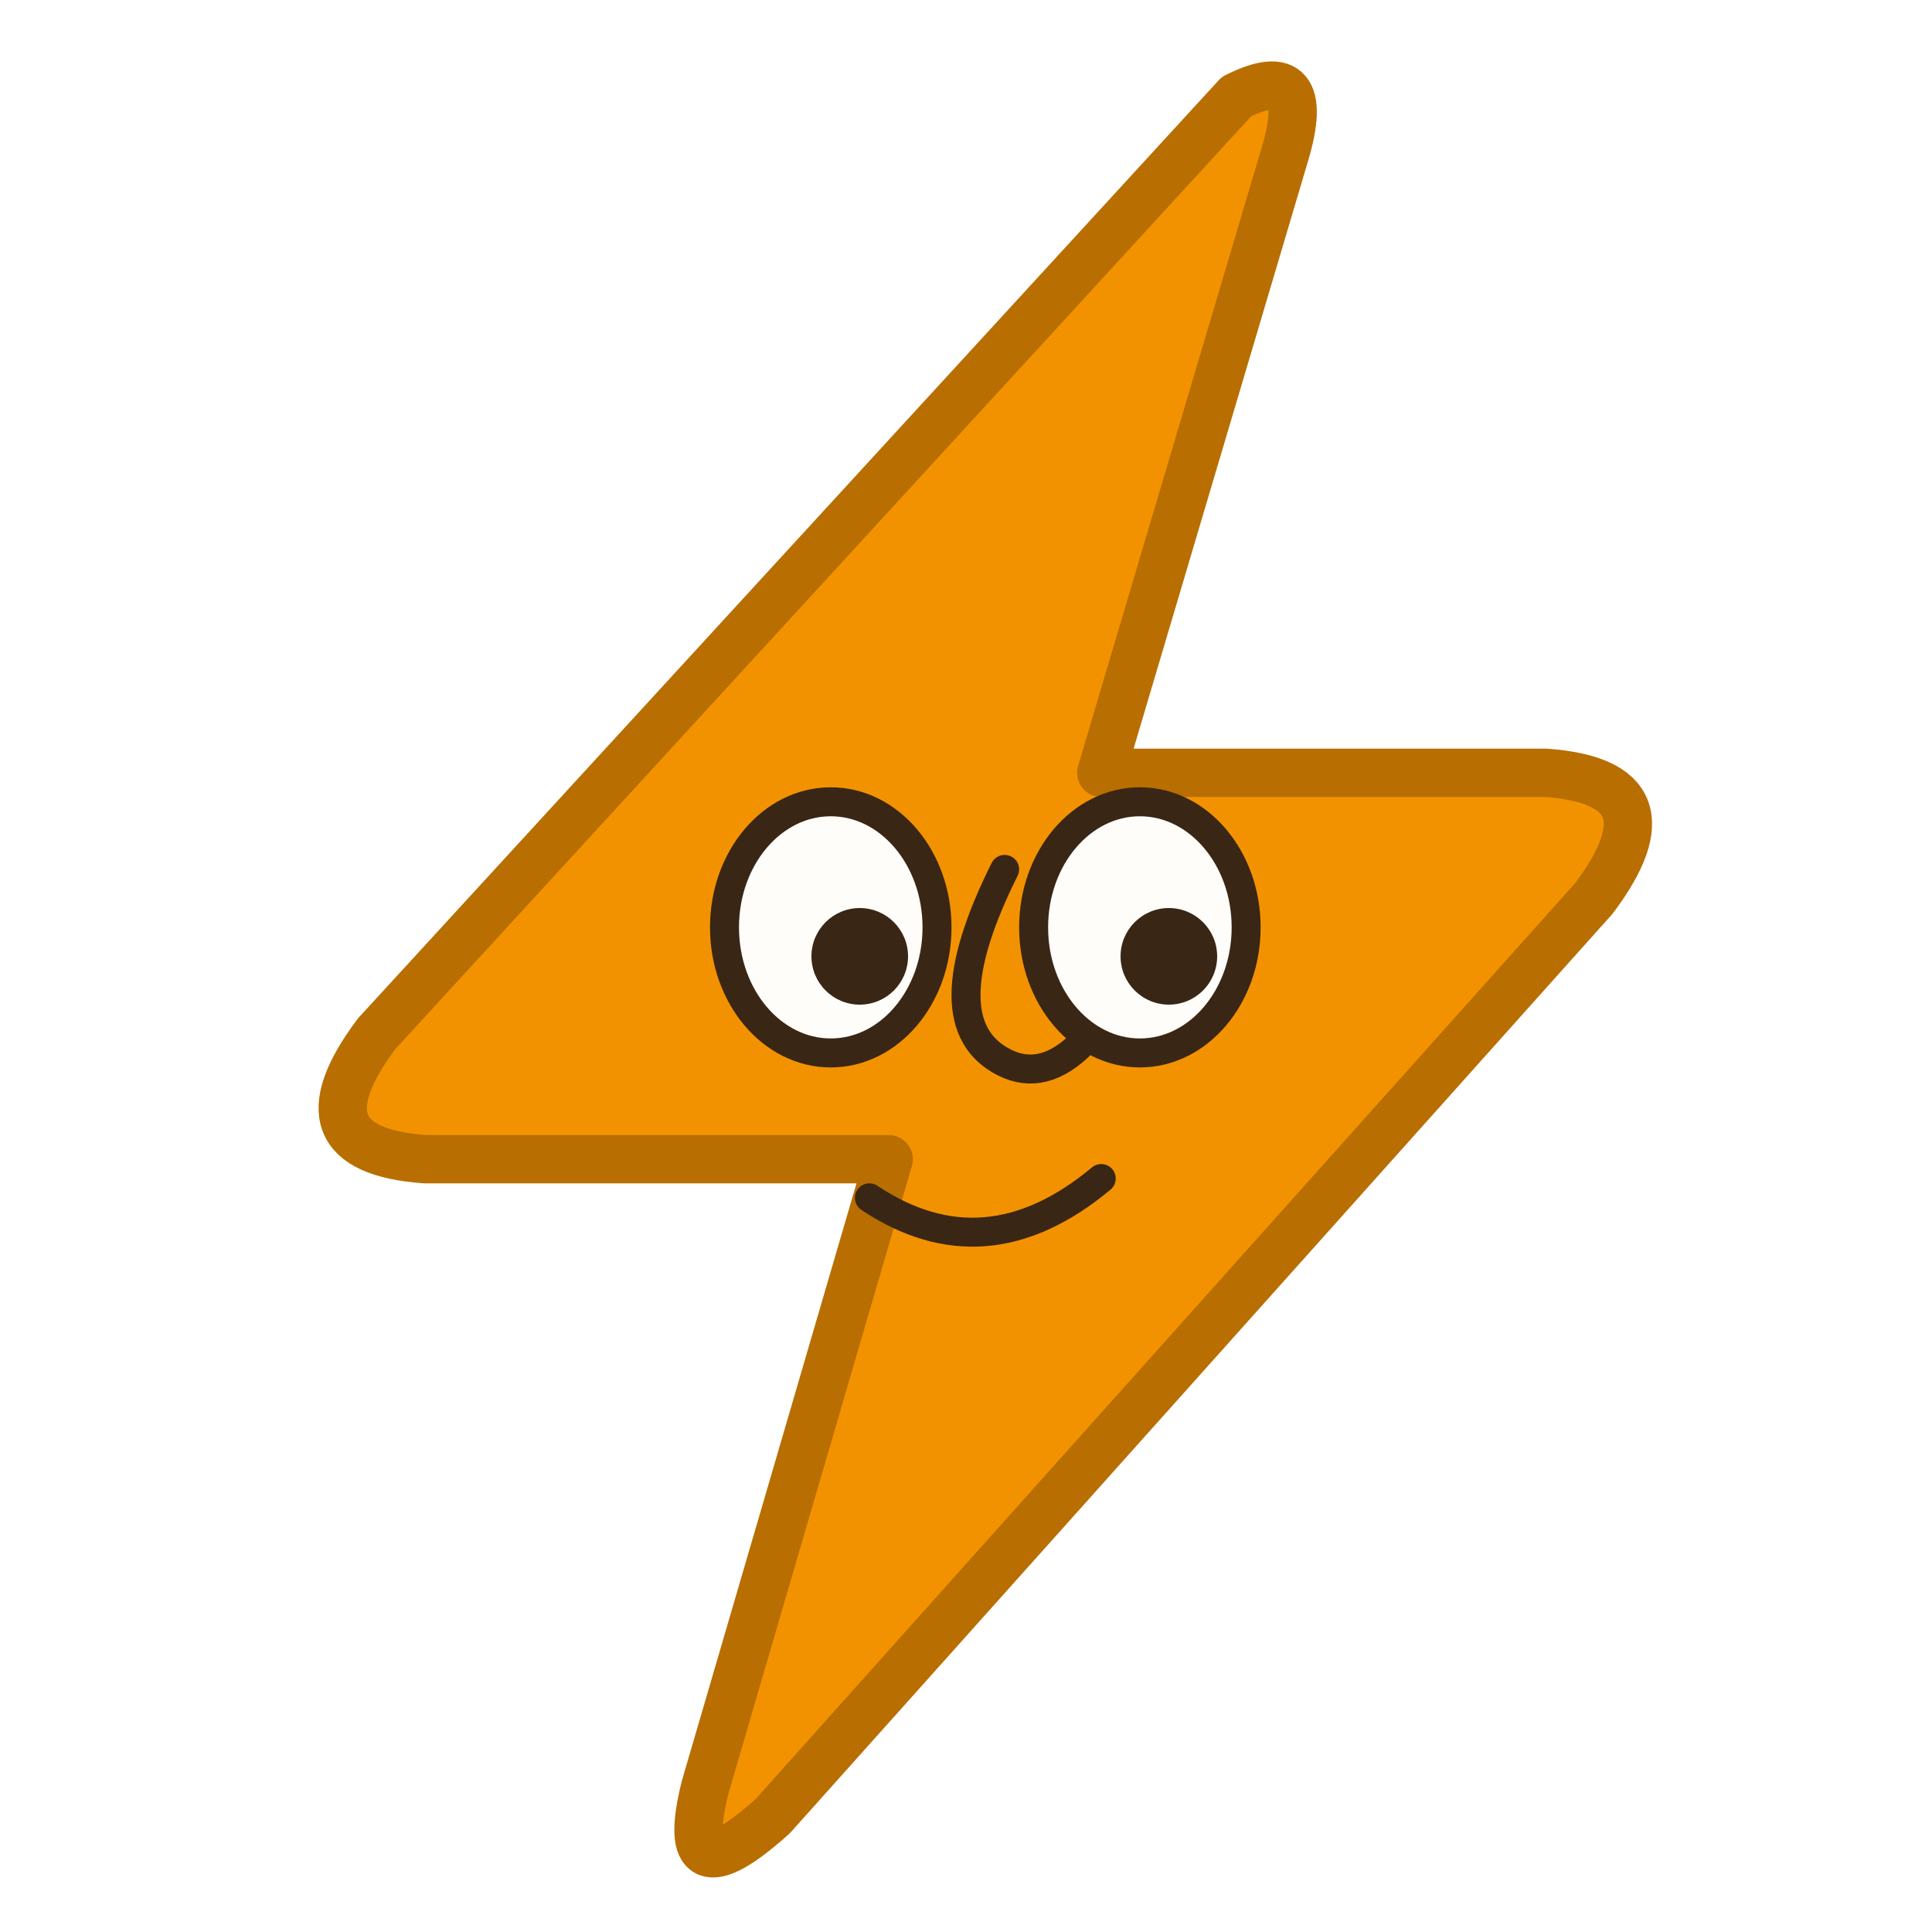
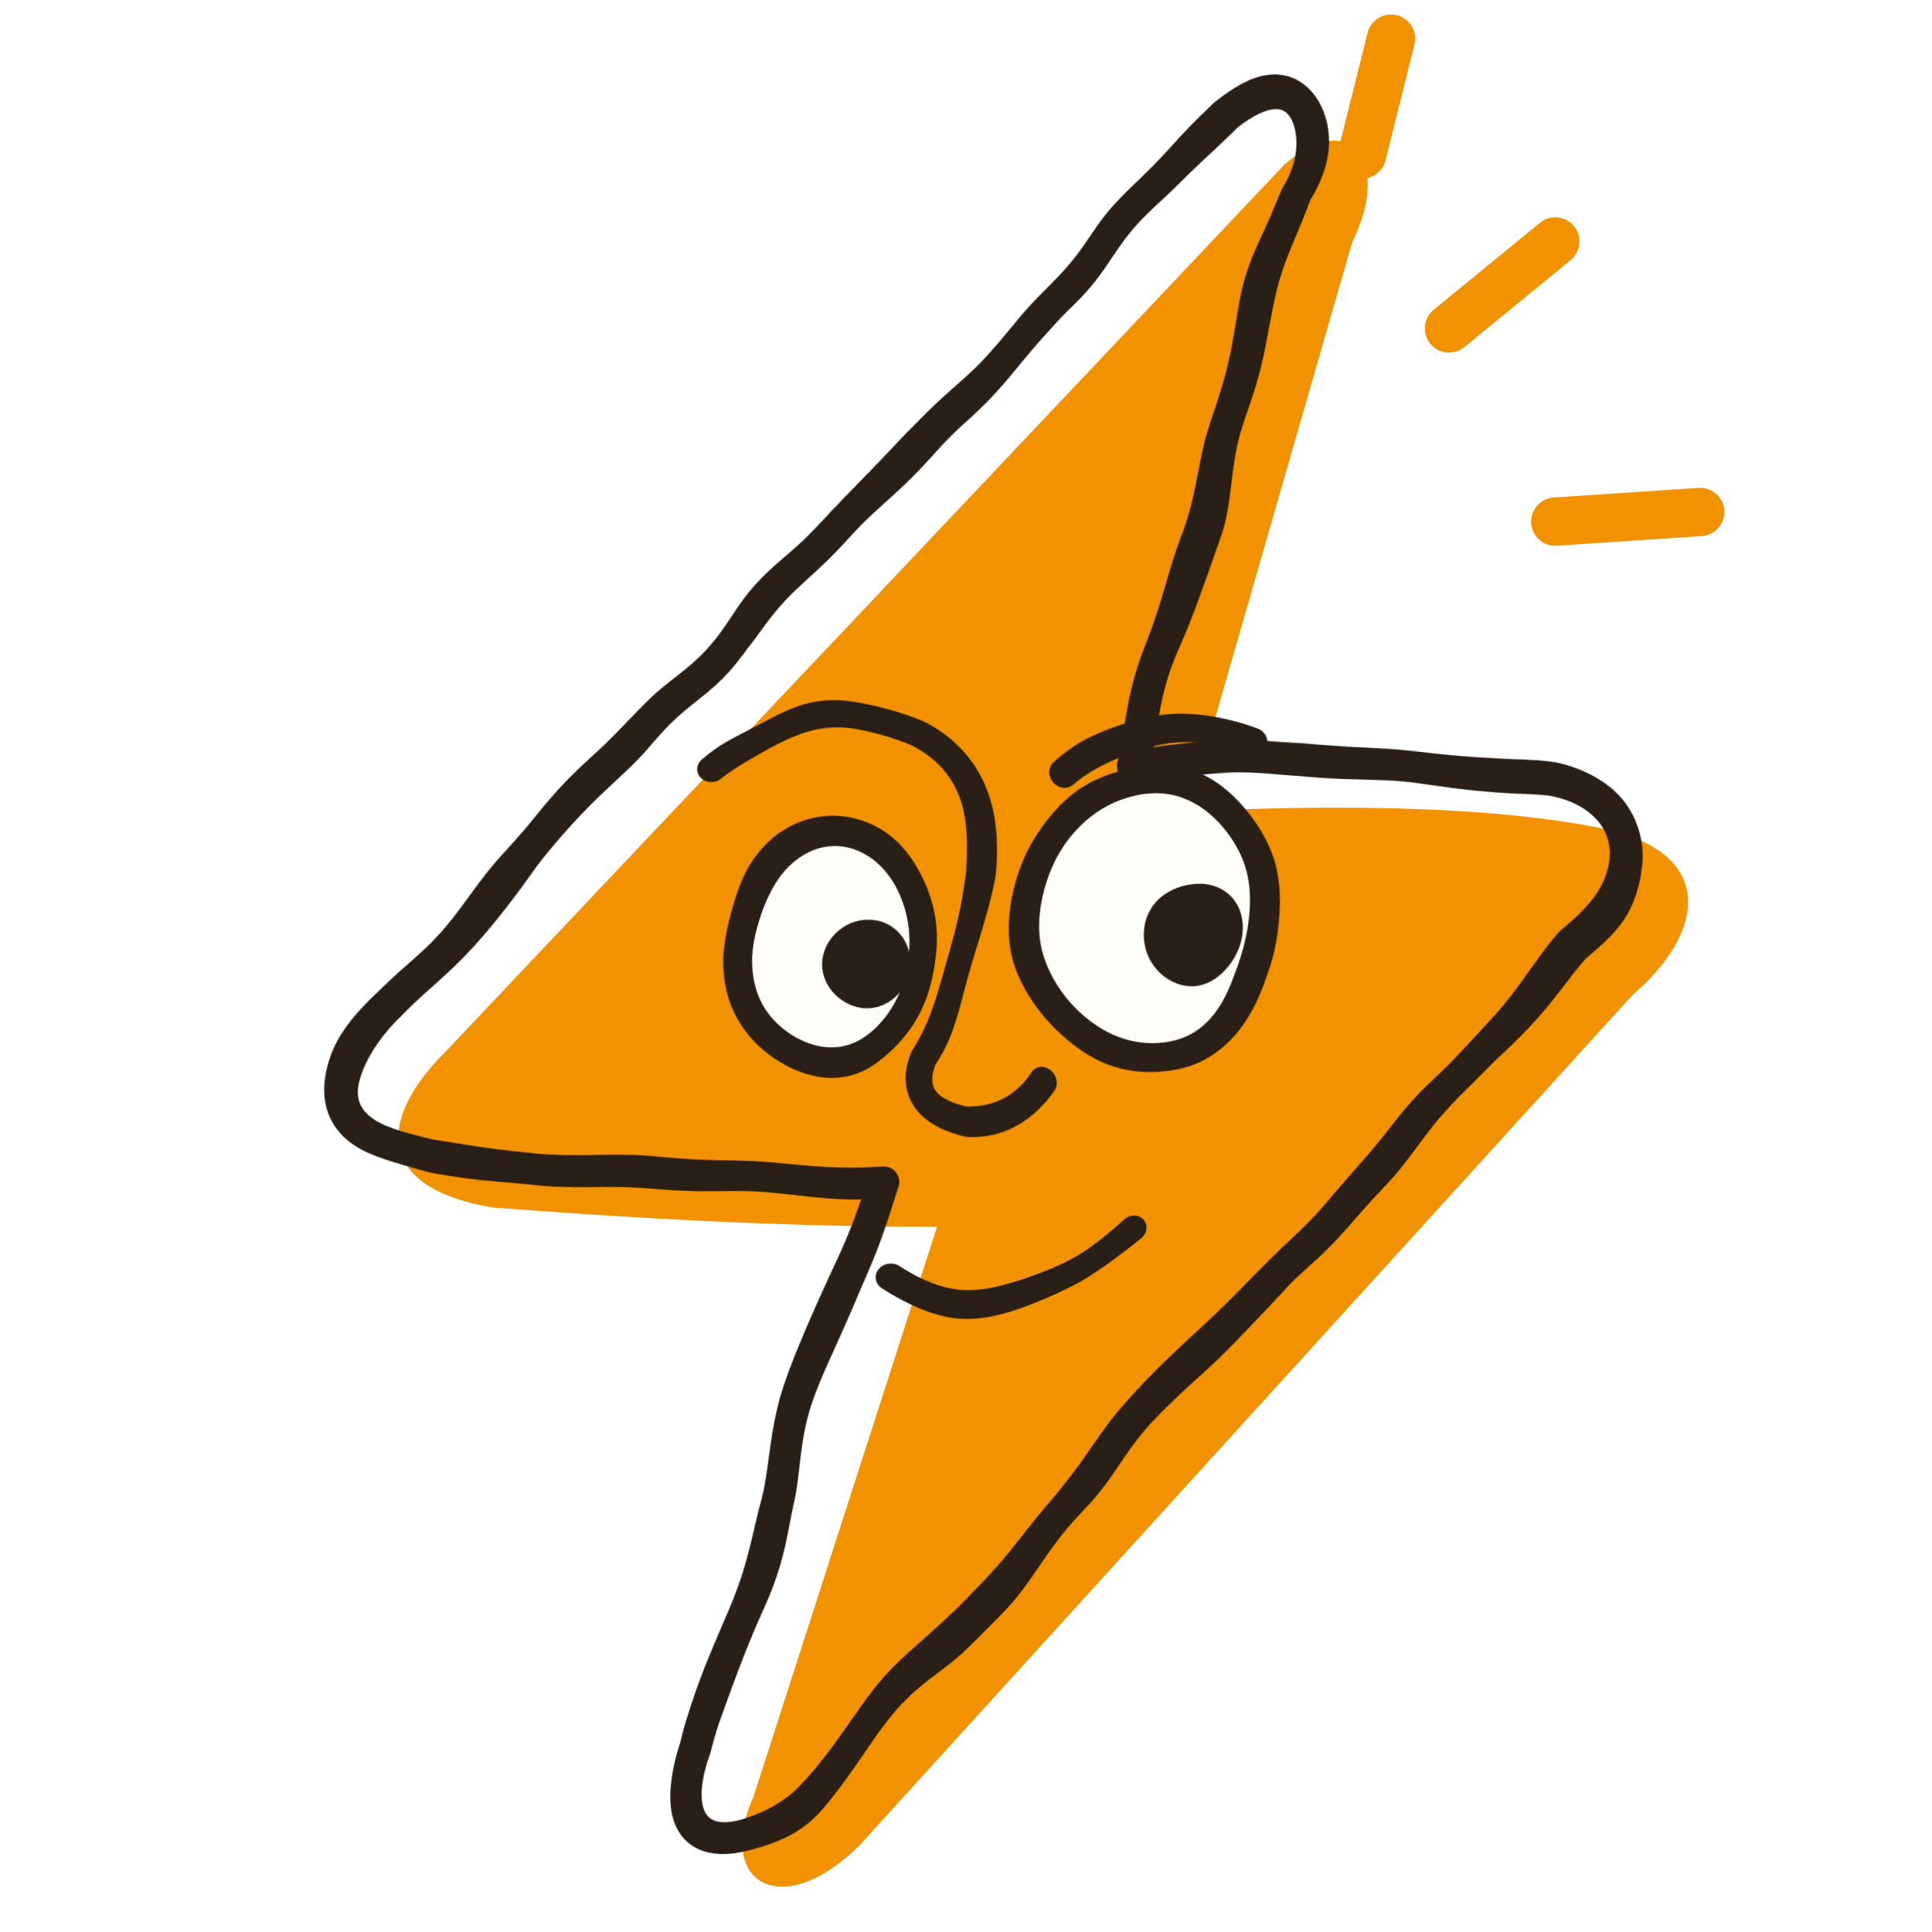
<svg xmlns="http://www.w3.org/2000/svg" viewBox="0 0 200 200" role="img" aria-label="Spark">
-   <path d="M128 10 Q136 6 133 16 L114 80 L160 80 Q174 81 165 93 L80 188 Q70 197 73 185 L92 120 L44 120 Q30 119 39 107 Z" fill="#F39200" stroke="#B86E00" stroke-width="5" stroke-linejoin="round" />
-   <g class="face">
-     <ellipse cx="86" cy="96" rx="11" ry="13" fill="#FFFDF9" stroke="#3A2615" stroke-width="3" />
-     <ellipse cx="118" cy="96" rx="11" ry="13" fill="#FFFDF9" stroke="#3A2615" stroke-width="3" />
-     <circle class="pupil" cx="89" cy="99" r="5" fill="#3A2615" />
-     <circle class="pupil" cx="121" cy="99" r="5" fill="#3A2615" />
-     <path d="M 104 90 q -8 16 0 20 q 4 2 8 -2 M 90 124 q 12 8 24 -2" fill="none" stroke="#3A2615" stroke-width="3" stroke-linecap="round" />
+   <defs>
+     <filter id="ink" x="-15%" y="-15%" width="130%" height="130%">
+       <feTurbulence type="fractalNoise" baseFrequency="0.045" numOctaves="2" seed="7" />
+       <feDisplacementMap in="SourceGraphic" scale="2.8" />
+     </filter>
+   </defs>
+   <style>
+ .blink{animation:blink 4.6s infinite;transform-box:fill-box;transform-origin:center}
+ @keyframes blink{0%,91%,100%{transform:scaleY(1)}94%{transform:scaleY(.08)}97%{transform:scaleY(1)}}
+ .bob{animation:bob 2.8s ease-in-out infinite;transform-origin:100px 186px}
+ @keyframes bob{0%,100%{transform:translateY(0) rotate(-4deg)}50%{transform:translateY(-7px) rotate(3deg)}}
+ .look{animation:look 7s ease-in-out infinite}
+ @keyframes look{0%,35%{transform:translate(0,0)}45%,70%{transform:translate(-5px,2px)}80%,100%{transform:translate(1px,-1px)}}
+ .tick{animation:flick 1.5s ease-in-out infinite;transform-box:fill-box;transform-origin:center}
+ .t2{animation-delay:.5s}.t3{animation-delay:1s}
+ @keyframes flick{0%,100%{opacity:.2;transform:scale(.6)}50%{opacity:1;transform:scale(1.15)}}
+ @media (prefers-reduced-motion: reduce){*{animation:none!important}}
+ </style>
+   <g stroke="#F39200" stroke-width="5" stroke-linecap="round">
+     <path class="tick" d="M150 34 l11 -9" />
+     <path class="tick t2" d="M161 54 l15 -1" />
+     <path class="tick t3" d="M141 16 l3 -12" />
+   </g>
+   <g class="bob">
+     <path transform="translate(6 5)" fill="#F39200" d="M127 12 C134 6 138 12 134 20 L117 79 C138 78 152 79 161 81 C172 84 170 92 163 98 L83 186 C75 194 68 190 72 181 L91 122 C74 122 58 121 45 120 C33 118 33 111 40 104 Z" />
+     <path fill="none" stroke="#2A1F16" stroke-width="3.4" stroke-linejoin="round" filter="url(#ink)" d="M127 12 C134 6 138 12 134 20 L117 79 C138 78 152 79 161 81 C172 84 170 92 163 98 L83 186 C75 194 68 190 72 181 L91 122 C74 122 58 121 45 120 C33 118 33 111 40 104 Z" />
+     <g filter="url(#ink)">
+       <g class="blink">
+         <ellipse cx="86" cy="98" rx="10" ry="12" fill="#FFFDF8" stroke="#2A1F16" stroke-width="3" />
+         <ellipse cx="119" cy="95" rx="12.5" ry="14.5" fill="#FFFDF8" stroke="#2A1F16" stroke-width="3" />
+       </g>
+       <g class="look">
+         <circle cx="90" cy="100" r="4.6" fill="#2A1F16" />
+         <circle cx="124" cy="97" r="5.4" fill="#2A1F16" />
+       </g>
+       <path d="M74 80 q9 -9 21 -4 q8 4 7 15 q-2 13 -6 19 q-2 5 4 6 q5 0 8 -4" fill="none" stroke="#2A1F16" stroke-width="2.8" stroke-linecap="round" stroke-linejoin="round" />
+       <path d="M110 80 q8 -7 20 -3" fill="none" stroke="#2A1F16" stroke-width="2.8" stroke-linecap="round" />
+       <path d="M92 132 q11 7 25 -5" fill="none" stroke="#2A1F16" stroke-width="3" stroke-linecap="round" />
+     </g>
  </g>
</svg>
